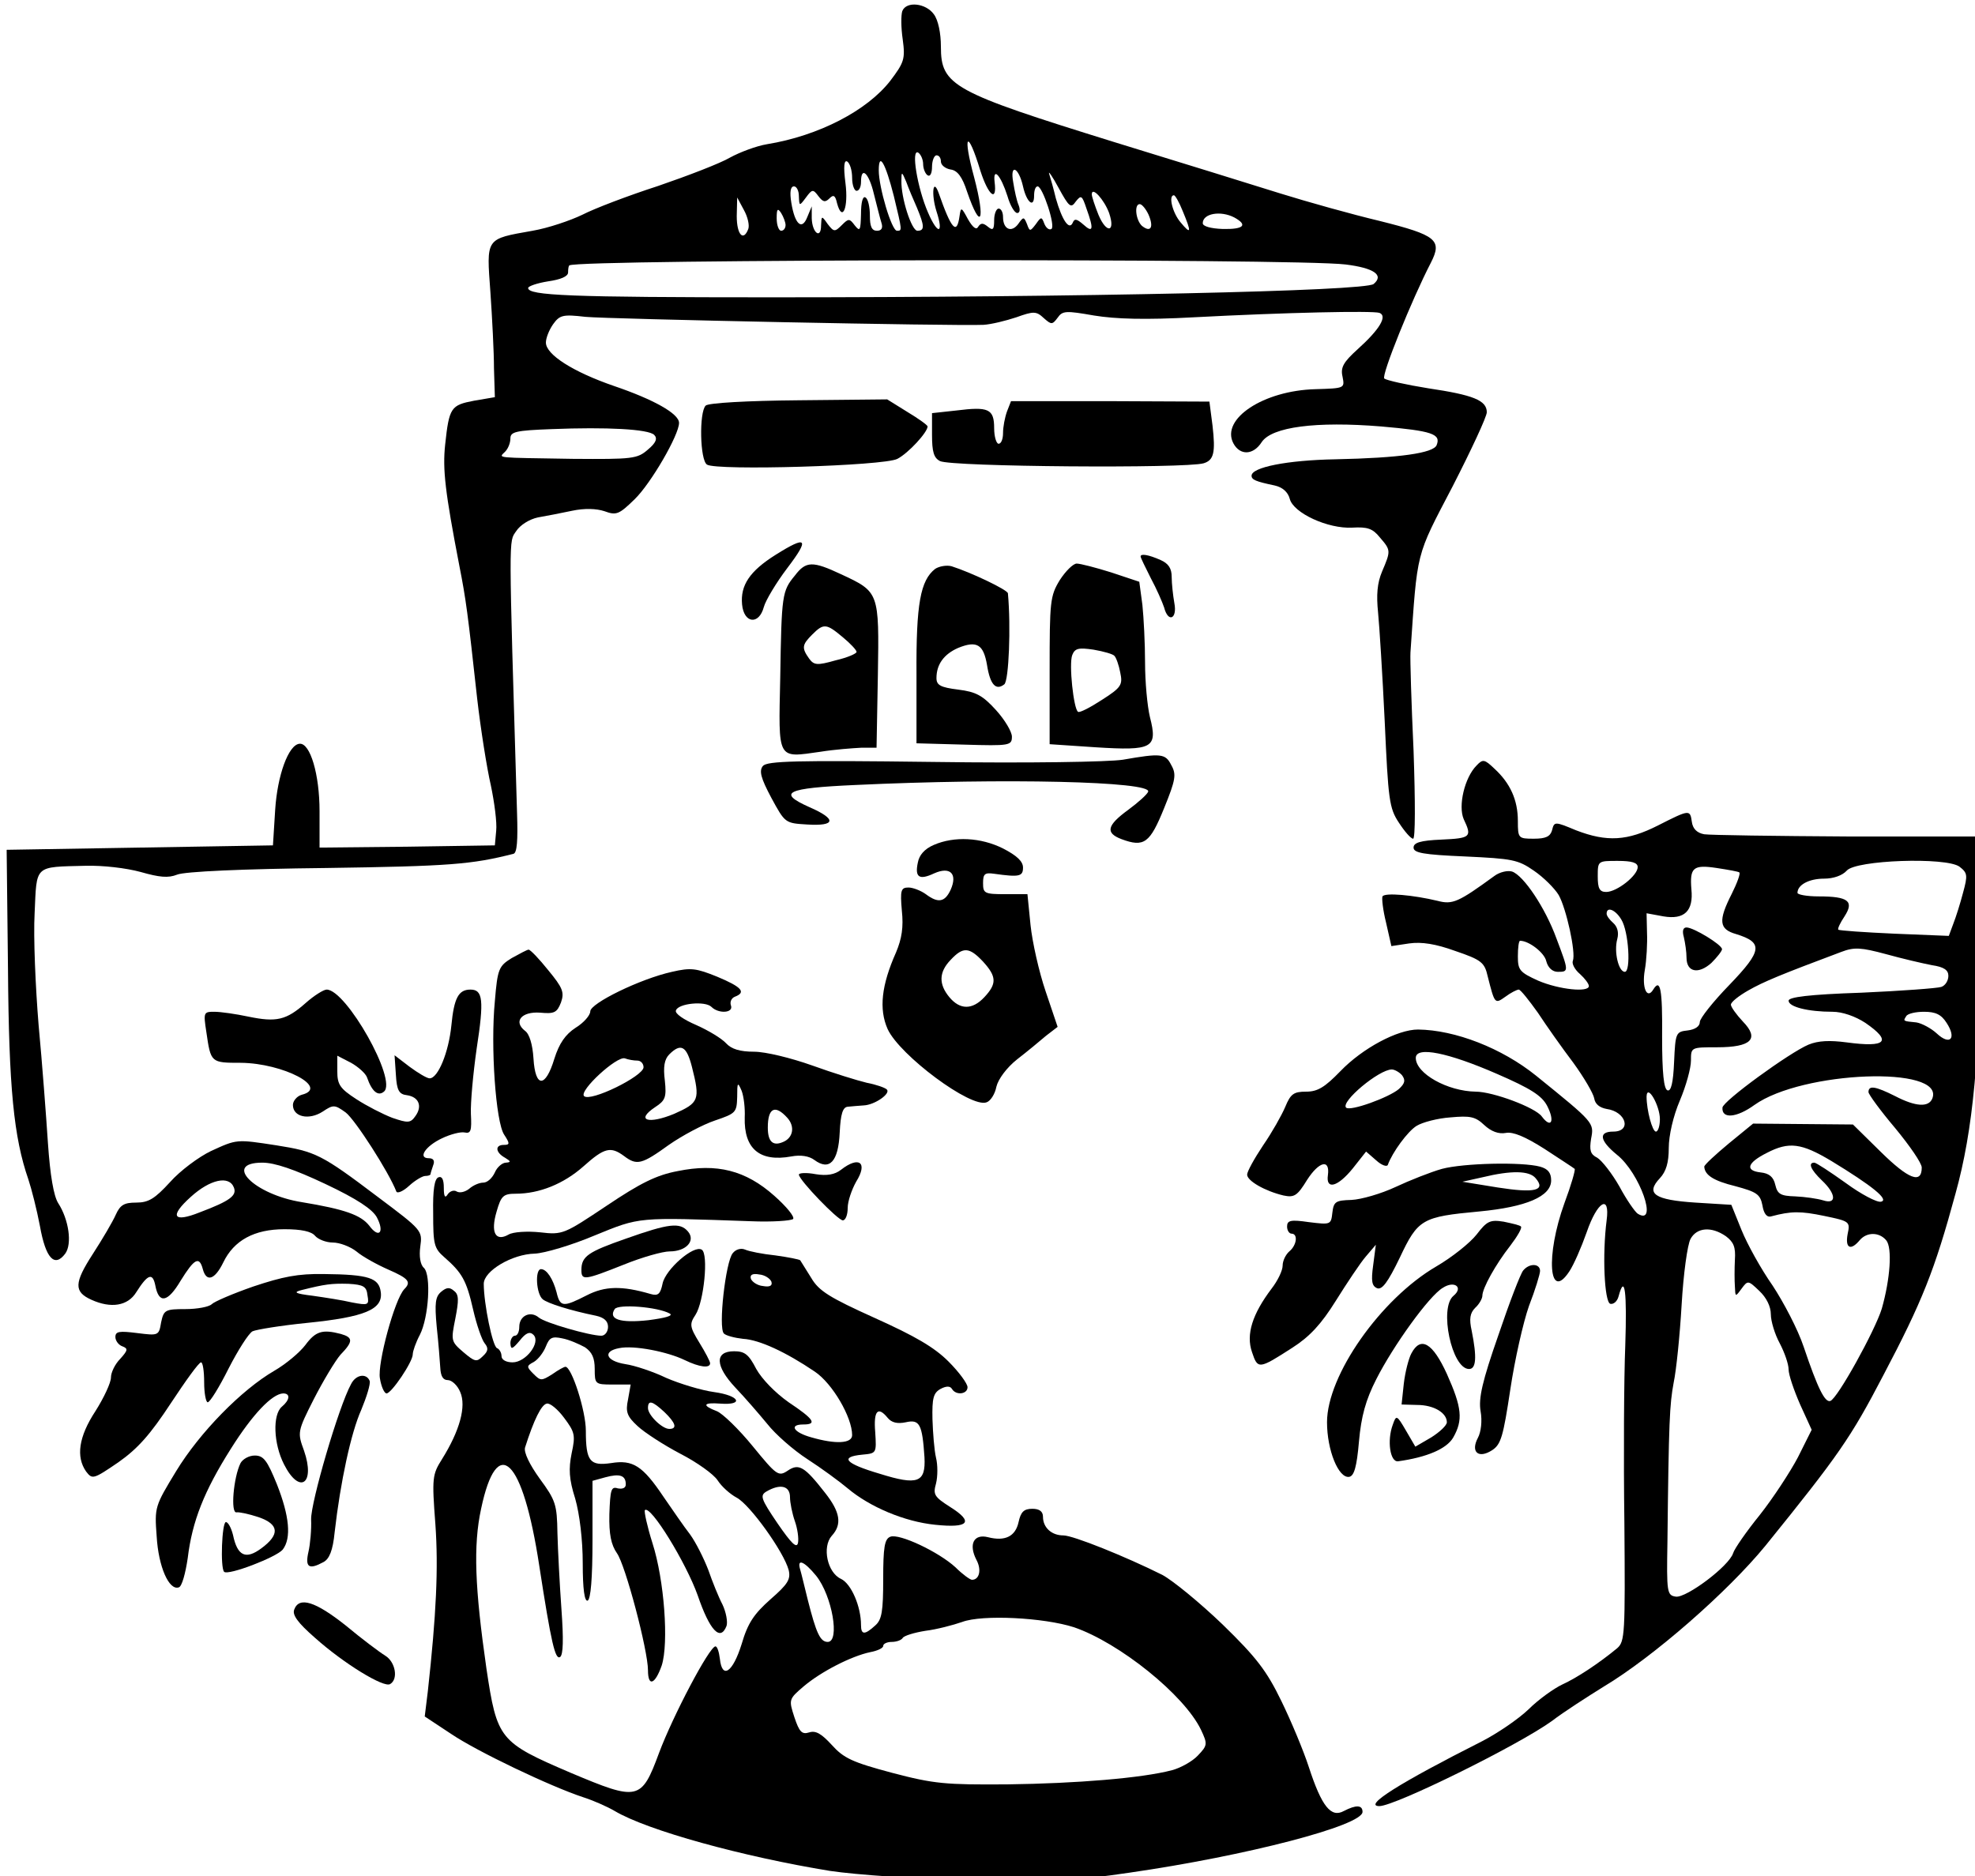
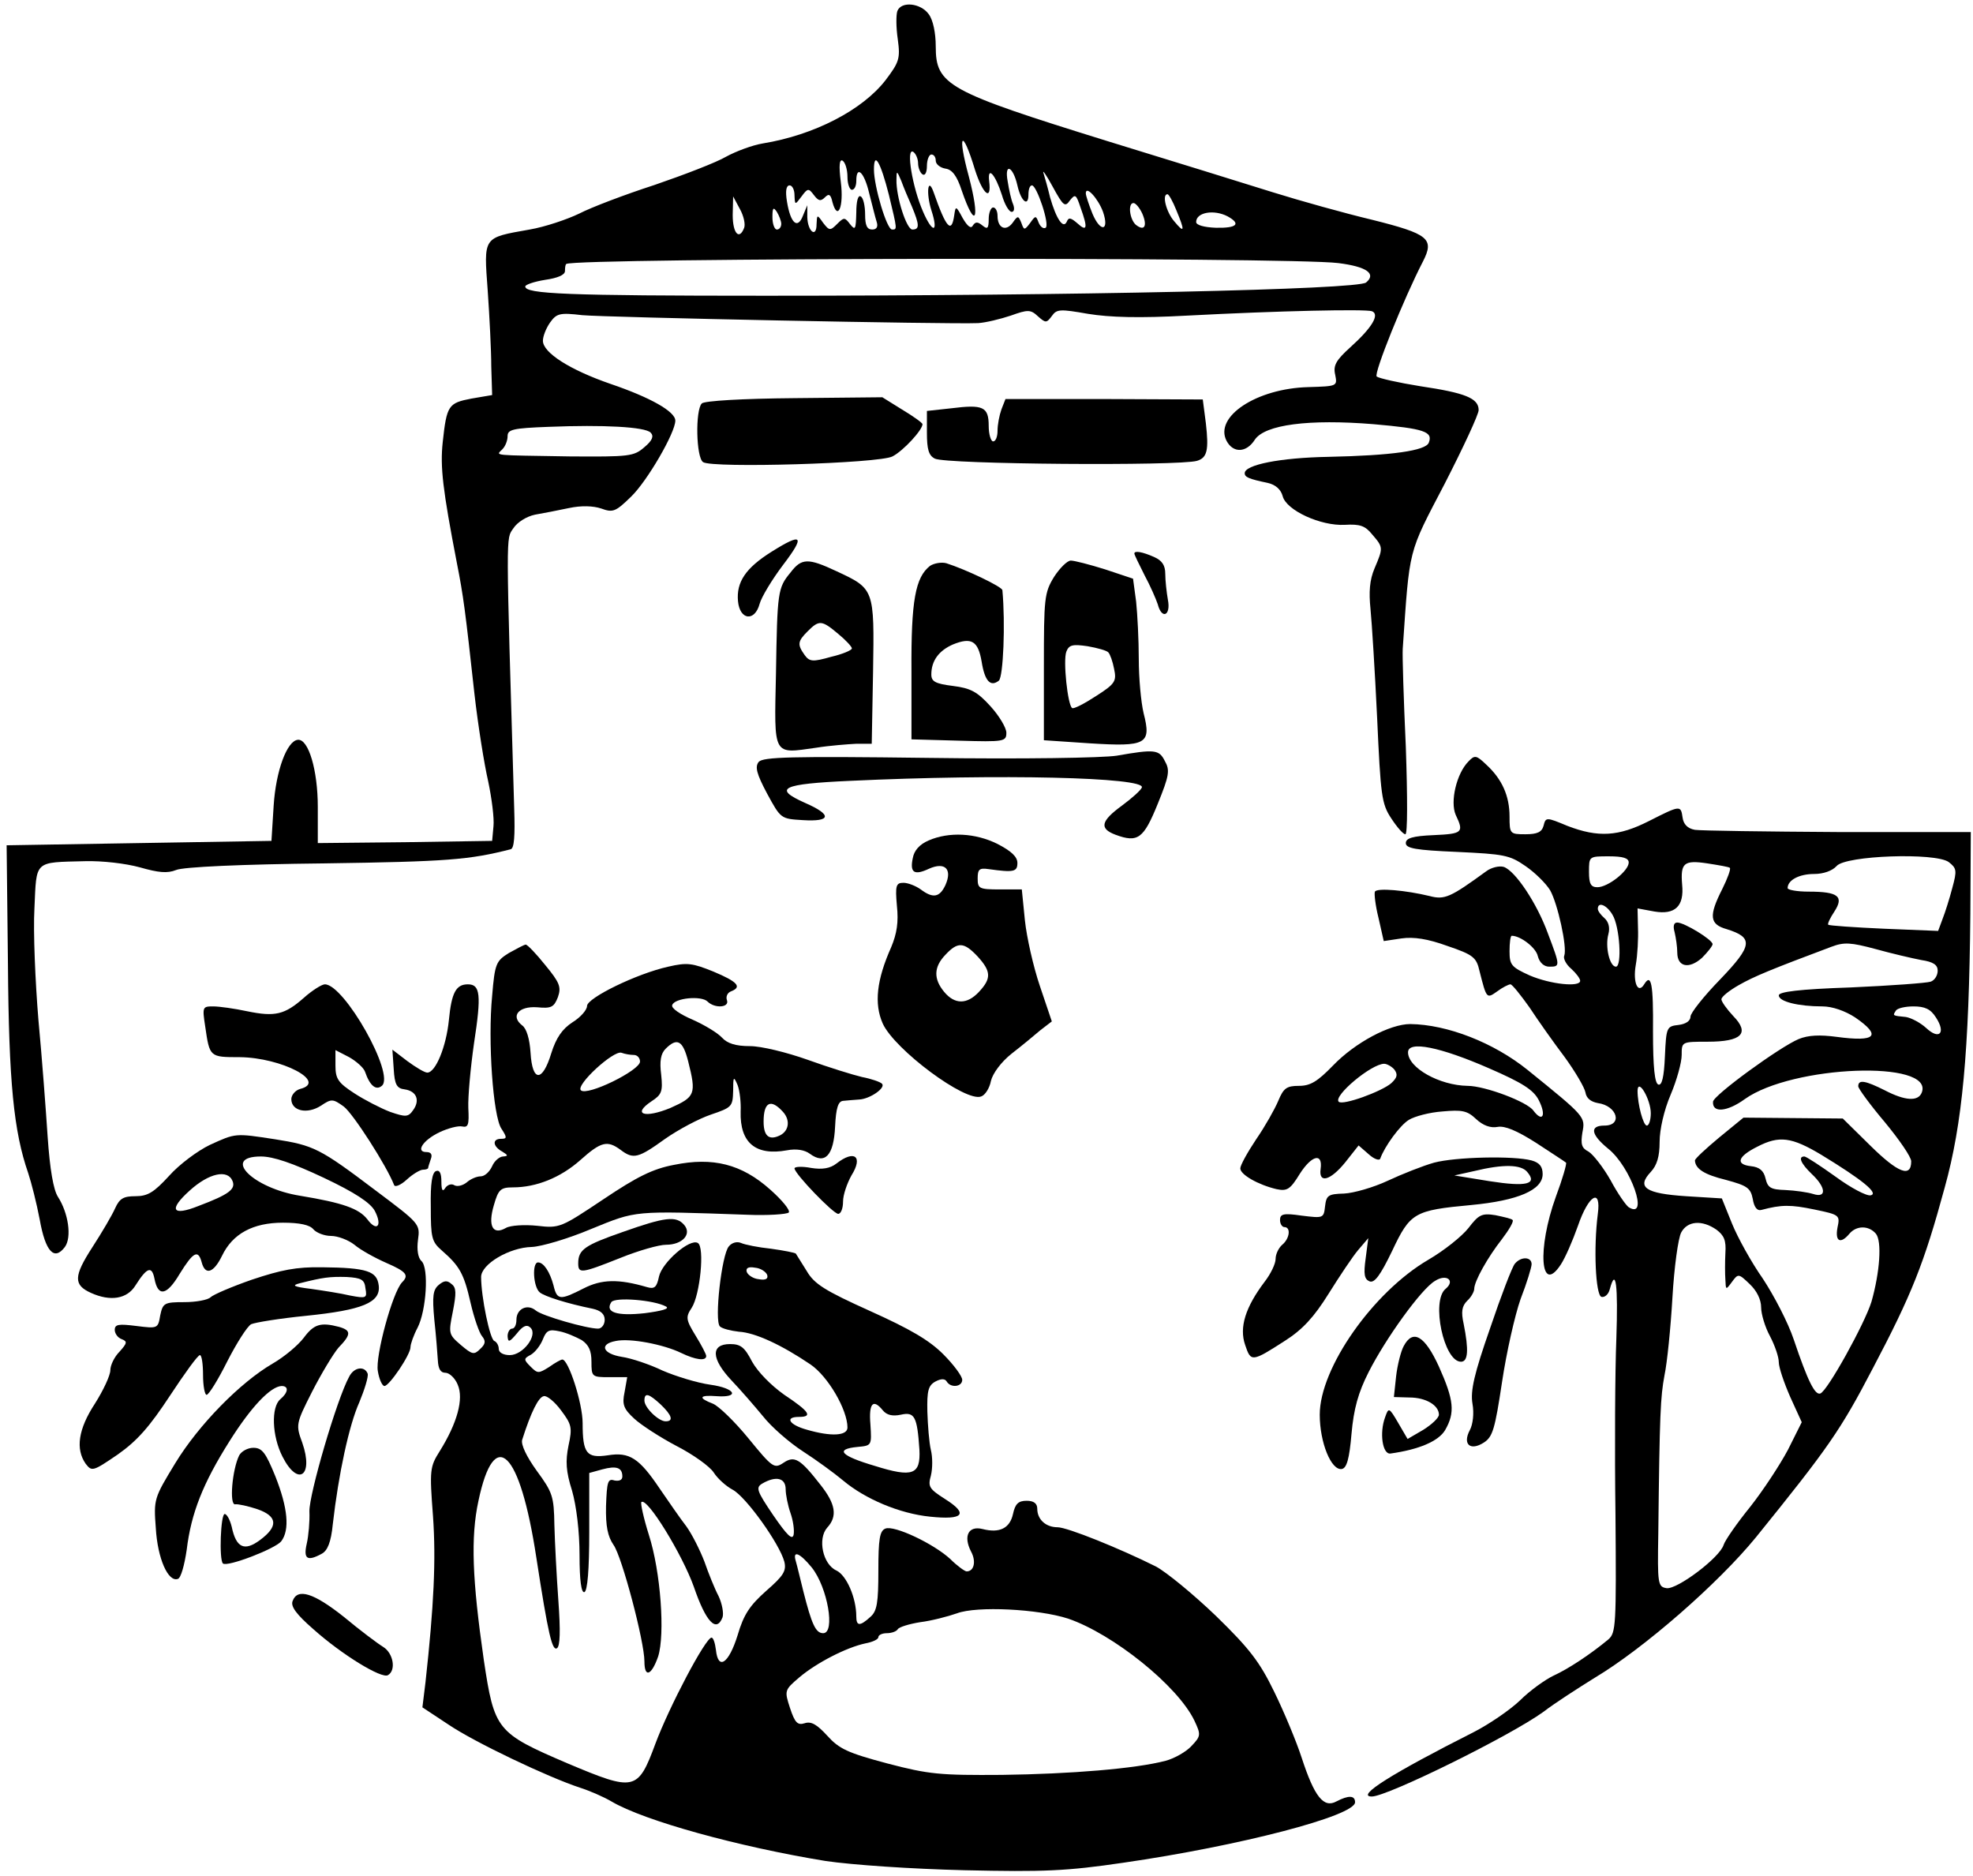
- <svg xmlns="http://www.w3.org/2000/svg" version="1.0">
+ <svg xmlns="http://www.w3.org/2000/svg" version="1.0" viewBox="0 0 447 425">
  <path d="M203.3 2.5c-.3.9-.3 3.7.1 6.4.6 4.4.3 5.2-2.8 9.3-5.2 6.7-16.1 12.4-27.8 14.3-2.4.4-6.1 1.8-8.3 3-2.2 1.3-9.5 4.1-16.2 6.4-6.8 2.2-14.4 5.1-17.1 6.5-2.7 1.3-7.7 3-11.2 3.6-10.7 1.9-10.4 1.5-9.5 13.9.4 5.8.8 13.5.8 17.1l.2 6.5-4.7.8c-5.2 1-5.6 1.5-6.5 9.9-.6 5.6 0 10.7 3.2 27.3 1.5 7.6 1.9 10.7 4 29.8.8 7 2.2 15.8 3.1 19.7.8 3.8 1.4 8.4 1.2 10.2l-.3 3.3-19.7.3-19.8.2v-8.2c0-8.3-2.1-15.4-4.5-15.2-2.5.2-5 7.1-5.5 14.9l-.5 8-30 .5-30 .5.3 26.9c.2 26.8 1.3 37.9 4.6 47.4.7 2.1 1.9 6.8 2.6 10.5 1.3 7.3 3.3 9.4 5.7 6.2 1.6-2.2.8-7.7-1.6-11.4-1-1.6-1.8-6.2-2.3-13.5-.4-6.1-1.3-18.1-2.1-26.6-.7-8.5-1.2-19.9-.9-25.2.5-11-.2-10.4 11.5-10.7 3.9-.1 9.1.5 12.4 1.4 4.2 1.2 6.2 1.4 8.2.6 1.6-.7 14.9-1.3 33.6-1.5 27.8-.4 32.8-.8 42.2-3.2.8-.2 1-3 .8-9.1-1.9-63.8-1.9-61.1-.2-63.6.9-1.4 3-2.7 4.9-3.1 1.8-.3 5.3-1 7.7-1.5 2.8-.6 5.5-.5 7.3.1 2.7 1 3.3.7 6.8-2.7 3.7-3.6 10-14.5 10-17.2 0-2.1-5.8-5.3-14.6-8.3-9.3-3.2-15.4-7.1-15.4-9.8 0-1 .7-2.8 1.6-4.1 1.5-2.1 2.2-2.3 7.3-1.7 5.3.5 83.2 2.1 89.7 1.8 1.7-.1 5-.9 7.4-1.7 3.9-1.4 4.5-1.4 6.2.2 1.7 1.5 1.9 1.5 3.1-.1 1.1-1.6 1.9-1.6 8.2-.5 4.9.8 11.6 1 22.5.4 20.9-1.1 40.2-1.5 41.8-1 1.9.7 0 3.8-4.9 8.2-3.2 2.9-3.9 4.1-3.4 6.2.5 2.6.5 2.6-6.1 2.8-11.7.3-21.4 6.7-18.5 12.2 1.5 2.8 4.5 2.7 6.4-.3 2.3-3.4 12.2-4.7 26.9-3.5 11.5 1 13.5 1.7 12.5 4.2-.7 1.8-8.3 2.9-22.8 3.2-10.9.2-18.9 1.8-18.9 3.7 0 .9.9 1.3 5.2 2.2 1.8.4 3 1.5 3.4 3 .8 3.2 8.6 6.8 14.1 6.5 3.4-.2 4.6.2 6.2 2.2 2.5 2.9 2.5 3 .5 7.7-1.1 2.6-1.3 5.3-.9 9.2.3 3 1 14.1 1.5 24.6.8 17.6 1 19.5 3.2 22.8 1.3 2 2.7 3.6 3.2 3.6s.5-8.2.1-19.8c-.5-10.8-.8-20.8-.7-22.2 1.6-23.2 1.1-21.3 9.5-37.4 4.2-8.2 7.7-15.7 7.7-16.7 0-2.7-3.1-3.9-13.2-5.4-5-.8-9.4-1.8-9.9-2.2-.7-.7 6.2-17.8 10.5-26.1 2.6-5.1 1.3-6.2-11.5-9.4-6.3-1.5-16.3-4.3-22.4-6.2-6-1.9-22.9-7.1-37.5-11.6-36.4-11.3-39-12.7-39-21.5 0-3-.6-6-1.6-7.3-1.8-2.5-6.2-3-7.1-.7zm17.6 36c1.8 5.6 3.8 7.2 3.2 2.5-.4-3.5 1.4-1.5 2.9 3.2.6 2.1 1.6 3.8 2.2 3.8.6 0 .7-.8.3-1.8-.4-.9-.9-3.2-1.2-5.1-.8-4.3 1.2-3.5 2.2.9.8 3.6 2.5 5 2.5 2.1 0-1.2.3-2.1.8-2.1 1.1 0 4.1 9 3.1 9.6-.5.3-1.2-.2-1.6-1.2-.6-1.6-.7-1.6-1.9.1-1.3 1.7-1.4 1.7-2 0-.7-1.7-.8-1.7-2 0-1.5 2-3.4 1.2-3.4-1.6 0-1-.4-1.9-1-1.9-.5 0-1 1.2-1 2.6 0 2.2-.3 2.4-1.4 1.5-1.1-.9-1.6-.9-2.2 0-.4.8-1.2.2-2.3-1.7-1.5-2.8-1.6-2.8-1.9-.7-.6 4.3-1.8 3.1-4.7-5.2-1.3-3.6-1.7.3-.5 4.1 1.7 5.2.3 5.4-1.9.3-2.4-5.5-3.9-14.5-2.2-13.5.6.4 1.1 1.6 1.1 2.6s.5 2.2 1 2.5c.6.4 1-.5 1-1.9s.5-2.6 1-2.6c.6 0 1 .6 1 1.4 0 .8 1 1.6 2.2 1.8 1.5.2 2.6 1.6 3.7 5 3.1 9 4.2 6.7 1.6-3.2-2.7-9.9-1.5-11.1 1.4-1.5zM192 40.1c0 1.6.5 2.9 1 2.9.6 0 1-.9 1-2 0-3.7 1.8-2 2.9 2.7.7 2.7 1.4 5.6 1.7 6.5.4 1.2 0 1.8-1 1.8-1.2 0-1.6-1-1.6-3.4 0-1.9-.4-3.8-1-4.1-.6-.4-1 1.1-1 3.7-.1 3.7-.2 4.1-1.4 2.6-1.2-1.6-1.4-1.6-2.9-.1-1.6 1.6-1.8 1.6-3.2-.2-1.4-2-1.4-1.9-1.5.3 0 3.2-2 1.7-2.1-1.6v-2.7l-1 2.4c-1.2 3.1-2.8 1.7-3.6-3.2-.4-2.4-.2-3.7.6-3.7.6 0 1.1 1 1.1 2.2.1 2.3.1 2.3 1.6.3 1.4-1.9 1.6-1.9 2.8-.3 1 1.3 1.5 1.5 2.5.5.9-.9 1.3-.7 1.7 1.1 1.2 4.4 2.6 1 1.9-4.5-.5-3.9-.3-5.3.4-4.9.6.4 1.1 2 1.1 3.7zm9.4 4.1c1.9 7.9 1.9 7.8.7 7.8s-4.1-9.8-4.1-13.6c0-4.3 1.5-1.7 3.4 5.8zm41 1.2c1.2-1.5 1.4-1.4 2.4 1.6 1.7 4.7 1.5 5.6-.7 3.6-1.5-1.3-2-1.4-2.4-.4-.8 1.8-2.4-.6-3.8-5.5-.5-2.1-1.2-4.6-1.5-5.5-.3-.9.7.5 2.1 3.1 2.4 4.4 2.8 4.7 3.9 3.1zm-35.8 1.4c1.7 4.1 1.8 5.2.1 5.2-1.3 0-3.7-7.4-3.6-11.3 0-2.1.1-2.1 1.1.3.5 1.4 1.6 4 2.4 5.8zm43.3 1.2c1.5 4.4-.6 4.7-2.4.4-.8-2-1.5-4.1-1.5-4.6 0-1.9 2.8 1.2 3.9 4.2zm16.6-.4c2 4.8 1.9 5.4-.5 2.5-1.8-2.1-2.8-6.1-1.5-6.1.3 0 1.2 1.6 2 3.6zm-97.9 4c-1.1 2.9-2.6 1.3-2.6-2.9l.1-4.2 1.5 2.8c.9 1.6 1.3 3.5 1 4.3zm90.2-3.2c1.2 2.8.5 4.1-1.5 2.5-1.4-1.3-1.8-4.9-.5-4.9.5 0 1.4 1.1 2 2.4zM177 50.7c0 .7-.4 1.3-1 1.3-.5 0-1-1.2-1-2.8 0-2.1.2-2.4 1-1.2.5.8 1 2.1 1 2.7zM278.1 49c3.1 1.7 2.2 2.7-2.6 2.6-2.7-.1-4.5-.6-4.5-1.3 0-2.2 4-2.9 7.1-1.3zm25.1 10.6c6.4.8 8.7 2.4 6.3 4.4-1.9 1.6-66.1 3-135.8 3-45.4 0-54.7-.4-54.7-2.1 0-.4 2-1.1 4.5-1.5 2.8-.4 4.5-1.1 4.5-2 0-.8.1-1.5.3-1.6 2-1.4 163.8-1.6 174.9-.2zM147.4 98c.8.8.4 1.8-1.4 3.3-2.4 2.1-3.4 2.2-17 2.1-17.7-.3-16.7-.1-15.2-1.6.7-.7 1.2-2 1.2-3 0-1.5 1.2-1.8 9.3-2.1 12.4-.5 21.8 0 23.1 1.3z" />
  <path d="M159 91.4c-1.5 1.5-1.3 12.3.3 13.3 2.1 1.4 39.9.3 42.9-1.3 2.5-1.3 6.8-6 6.8-7.3 0-.3-2.1-1.8-4.6-3.3l-4.5-2.8-19.9.2c-11.7.1-20.4.6-21 1.2zM226.9 92.7c-.5 1.4-.9 3.5-.9 4.9 0 1.3-.4 2.4-1 2.4-.5 0-1-1.6-1-3.5 0-4.4-1.3-4.9-8.5-4l-5.5.6V98c0 3.8.4 5.2 1.8 5.9 2.4 1.3 55.4 1.7 59.4.5 2.3-.7 2.7-2.4 2-8.5l-.7-5.4-22.3-.1h-22.4l-.9 2.3zM174.8 125c-5.9 3.7-8 6.9-7.6 11.2.4 4.3 3.8 4.7 4.9.6.4-1.5 2.8-5.5 5.3-8.8 5.1-6.7 4.4-7.4-2.6-3zM257 125.4c0 .3 1.1 2.5 2.3 4.9 1.3 2.4 2.6 5.4 3 6.6.9 3.5 3 2.6 2.3-1-.3-1.7-.6-4.4-.6-5.9 0-1.9-.7-3-2.5-3.8-2.7-1.2-4.5-1.5-4.5-.8zM179.1 129.7c-2.9 3.5-3 4.3-3.3 23-.4 18.8-.8 18.1 9.1 16.7 3.1-.5 7.2-.8 9.1-.9h3.5l.3-16.4c.3-18.7.3-18.7-8.3-22.7-6.4-3-7.9-3-10.4.3zm10.8 13.9c1.7 1.4 3.1 2.9 3.1 3.3 0 .4-2.1 1.3-4.7 1.9-4.2 1.2-4.9 1.1-6-.4-1.7-2.4-1.6-3.1.7-5.4 2.6-2.6 3.2-2.5 6.9.6zM210.7 128.2c-3.3 2.6-4.3 7.8-4.2 23.8v15.5l10.8.3c10.2.3 10.7.2 10.7-1.8 0-1.1-1.6-3.8-3.6-6-3-3.3-4.5-4.1-8.5-4.6s-4.9-1-4.9-2.6c0-3.1 1.7-5.4 4.9-6.8 4.2-1.7 5.7-.8 6.5 3.9.7 4.4 2 5.8 3.9 4.3 1-.9 1.5-12.9.8-20.5-.1-.8-8.3-4.7-12.7-6.1-1.1-.3-2.8 0-3.7.6zM238.8 130.7c-2.2 3.6-2.3 4.8-2.3 20.4v16.6l10.4.7c12.8.8 14 .2 12.2-6.8-.6-2.5-1.1-8-1.1-12.3 0-4.3-.3-10.1-.6-13l-.7-5.2-6.3-2.1c-3.5-1.1-7-2-7.8-2-.8 0-2.5 1.7-3.8 3.7zm12.3 17.1c.4.4 1 2.1 1.3 3.7.6 2.8.3 3.4-4.1 6.2-2.6 1.7-5.1 3-5.4 2.7-1-.6-2.1-10.8-1.3-12.8.6-1.5 1.4-1.7 4.8-1.2 2.3.4 4.4 1 4.7 1.4zM253 171.2c-3.2.5-21.2.8-42.7.5-31.2-.4-37.4-.2-38.4.9-.9 1.1-.5 2.7 1.9 7.2 3.1 5.7 3.1 5.7 8.1 6 6.4.4 6.7-1.2.5-3.9-7.4-3.3-5.3-4.3 10.2-5 34-1.6 66.9-.8 66.1 1.5-.2.6-2.2 2.4-4.5 4.1-4.8 3.5-5.2 5.2-1.5 6.6 5.1 1.9 6.4.9 9.6-7 2.6-6.4 2.8-7.6 1.6-9.7-1.3-2.6-2.3-2.7-10.9-1.2zM332.7 172.5c-2.7 2.7-4.2 9.1-2.9 12.1 1.9 4 1.6 4.3-5 4.6-4.8.2-6.3.7-6.3 1.8 0 1.2 2.2 1.6 11.6 2 10.6.5 11.9.7 15.5 3.2 2.2 1.5 4.7 4 5.6 5.5 1.7 3 3.9 12.9 3.2 14.8-.3.6.4 2 1.6 3 1.1 1 2 2.2 2 2.7 0 1.5-6.7.8-11.4-1.2-4.2-1.9-4.6-2.4-4.6-5.5 0-1.9.2-3.5.5-3.5 2 0 5.5 2.7 5.9 4.6.4 1.5 1.4 2.4 2.6 2.4 2.5 0 2.5-.1-.3-7.5-2.5-6.9-7.4-14.2-10-15.1-1-.3-2.8.1-4 1-8.1 5.9-9.4 6.5-12.8 5.6-5.4-1.3-11.9-1.9-12.4-1-.2.4.1 3.1.8 5.9l1.2 5.3 4-.6c2.8-.4 6 .1 10.4 1.7 5.9 2 6.6 2.6 7.3 5.7 1.6 6.3 1.6 6.3 4 4.6 1.2-.9 2.6-1.6 3-1.6.4 0 2.3 2.4 4.3 5.2 1.9 2.9 5.5 8 8 11.3 2.4 3.3 4.5 6.9 4.7 8 .2 1.3 1.2 2.1 2.8 2.4 4.4.6 5.7 5.1 1.5 5.1-3.4 0-3.1 2 .8 5.2 5.2 4.1 9.4 16.2 4.7 13.3-.6-.4-2.5-3.1-4.1-6.1-1.7-3-4-5.9-5-6.5-1.6-.8-1.8-1.7-1.4-4.3.7-3.6.7-3.6-12.4-14.2-7.7-6.2-18.2-10.3-26.6-10.4-4.6 0-12.5 4.2-17.5 9.4-3.5 3.6-5.1 4.6-7.7 4.6-2.8 0-3.5.5-4.7 3.4-.8 1.9-3 5.8-5 8.7-2 3-3.6 5.9-3.6 6.6 0 1.4 4 3.7 8.2 4.7 2.4.5 3.1.1 5.3-3.5 2.7-4.2 5.2-4.8 4.7-1.1-.5 3.4 2.2 2.7 5.6-1.5l3-3.8 2.3 2c1.2 1.1 2.4 1.5 2.6 1 1-2.8 4.5-7.6 6.5-8.8 1.3-.8 4.7-1.7 7.6-1.9 4.4-.4 5.6-.2 7.6 1.7 1.6 1.5 3.3 2.1 4.9 1.8 1.6-.3 4.3.8 8.7 3.6 3.5 2.3 6.6 4.3 6.8 4.5.2.2-.8 3.7-2.3 7.7-4.3 11.9-3.5 22.4 1.1 15.4 1-1.5 2.7-5.4 3.9-8.8 2.4-7 5.3-8.7 4.5-2.7-1 7.8-.5 18.3.8 18.8.7.2 1.6-.5 1.9-1.7 1.4-5.2 1.9-1 1.5 11.1-.3 7.3-.4 25.3-.2 40 .2 25 .1 26.7-1.6 28.2-4.1 3.4-9.1 6.7-12.4 8.2-1.9.9-5.4 3.4-7.6 5.6-2.3 2.2-7 5.4-10.5 7.2-18.4 9.3-26.9 14.6-23.1 14.6 3.5 0 31.3-13.7 38.9-19.2 2.6-2 7.9-5.4 11.6-7.7 11.2-6.7 28-21.4 36.5-31.8 16.5-20.4 19.2-24.3 26.5-38.3 8.8-16.7 11.6-23.7 16.3-41 4-14.4 5.5-30.8 5.8-62l.1-18.5h-30c-16.5-.1-31.1-.3-32.5-.5-1.7-.3-2.6-1.3-2.8-2.8-.4-2.8-.5-2.8-7.6.8-6.9 3.5-11.5 3.8-18.5 1.1-4.8-2-4.9-2-5.4 0-.4 1.4-1.4 1.9-4.1 1.9-3.5 0-3.6-.1-3.6-4 0-4.7-1.7-8.5-5.3-11.8-2.2-2.1-2.6-2.2-4-.7zm36.3 22.9c0 1.9-4.7 5.6-7.1 5.6-1.5 0-1.9-.8-1.9-3.5 0-3.5 0-3.5 4.5-3.5 3.2 0 4.5.4 4.5 1.4zm72.5-.1c1.8 1.4 1.9 1.9.8 5.9-.6 2.3-1.6 5.5-2.2 7l-1 2.7-12.3-.5c-6.7-.3-12.4-.7-12.6-.9-.2-.2.4-1.5 1.4-3 2.2-3.4.9-4.5-5.8-4.5-2.7 0-4.8-.4-4.8-.8 0-1.8 2.6-3.2 6-3.2 2.1 0 4.1-.7 5.1-1.8 2-2.4 22.4-3.1 25.4-.9zm-49.6 1.3c.3.2-.5 2.4-1.7 4.8-3.1 6.1-2.9 8 1 9.1 6.1 1.9 5.9 3.7-1.5 11.4-3.7 3.8-6.7 7.6-6.7 8.4 0 1-1.1 1.7-2.7 1.9-2.7.3-2.8.5-3.1 7.1-.2 4.8-.7 6.7-1.5 6.4-.8-.3-1.2-3.8-1.2-12 .1-10.9-.4-13.3-2-10.7-1.4 2.3-2.6-.4-1.9-4.4.4-2.2.6-6.1.5-8.4l-.1-4.4 3.8.7c4.7.8 6.8-1.2 6.3-6.1-.4-4.9.4-5.6 5.7-4.8 2.6.4 4.9.8 5.1 1zm-26.6 10.6c1.7 2.7 2.2 11.8.8 11.8-1.4 0-2.5-4.5-1.7-7.4.4-1.5 0-2.8-.9-3.6-.8-.7-1.5-1.6-1.5-2.1 0-1.7 2-.9 3.3 1.3zm70 10.3c2.7.4 3.7 1.1 3.7 2.4 0 1.1-.7 2.2-1.6 2.5-.9.3-9 .9-18 1.3-11.9.4-16.4 1-16.4 1.8 0 1.4 4.4 2.5 9.9 2.5 2.2 0 5.1 1 7.4 2.5 6.1 4.2 4.7 5.6-4.2 4.4-3.8-.5-6.4-.4-8.6.5-4.3 1.8-19.4 12.8-19.4 14.2-.2 2.6 3.2 2.3 7.2-.6 10.8-7.7 42.9-8.9 40.1-1.5-.8 2.1-3.8 1.9-8.4-.5-4.4-2.2-6-2.5-6-.9 0 .5 2.7 4.2 6 8.1 3.3 4 6 7.9 6 8.9 0 3.8-3 2.6-9.2-3.5l-6.3-6.2-11.3-.1-11.2-.1-5.5 4.5c-3 2.5-5.5 4.8-5.5 5.2.1 1.9 2.1 3.2 7 4.4 4.8 1.3 5.6 1.8 6.1 4.3.3 1.9 1 2.8 2 2.5 4.5-1.2 6.6-1.2 11.9-.1 5.8 1.2 5.9 1.3 5.3 4.1-.6 3.2.7 3.8 2.7 1.4 1.6-1.9 4.4-1.9 6 0 1.4 1.7.9 8.7-1 15.4-1.5 4.9-10 20.3-11.6 20.8-1.2.4-2.8-2.7-6-12.2-1.3-3.9-4.5-10-7-13.8-2.6-3.7-5.7-9.3-7-12.5l-2.3-5.7-8.1-.5c-9.2-.6-11.3-2-8-5.5 1.4-1.5 2-3.5 2-6.8 0-2.8 1-7.2 2.5-10.7 1.4-3.3 2.5-7.3 2.5-9 0-3 0-3 5.9-3 7.7 0 9.6-1.9 5.8-5.8-1.5-1.6-2.7-3.3-2.7-3.8 0-.6 1.8-2 3.9-3.2 3.5-2 7.4-3.6 21-8.7 2.9-1.1 4.4-1 10 .5 3.6 1 8.3 2.1 10.4 2.5zm3.3 13c2.3 3.5.8 5.2-2.2 2.4-1.3-1.2-3.4-2.3-4.6-2.5-3.1-.3-3-.3-2.3-1.4.3-.6 2.2-1 4-1 2.6 0 3.9.6 5.1 2.5zM337.3 242c7.6 3.3 10.1 4.9 11.3 7.2 1.8 3.5.9 5.2-1.2 2.4-1.4-2-11-5.6-14.9-5.6-6.4-.1-13.5-4.1-13.5-7.6 0-2.7 7.3-1.2 18.3 3.6zm-21.4.3c.8 1.1.7 1.8-.7 3.1-2.2 1.9-11 5.1-11.9 4.2-1.3-1.3 7.4-8.6 10.3-8.6.6 0 1.7.6 2.3 1.3zm58.1 9.9c0 1.5-.4 2.8-.9 2.8-.8 0-2.1-4.8-2.1-7.9.1-3 3 2 3 5.1zm38.6 9.4c9.2 5.6 13.2 8.8 11.2 9.2-.9.2-4.5-1.7-7.9-4.2-3.5-2.5-6.7-4.6-7.1-4.6-1.5 0-.8 1.6 1.7 4 3.2 3 3.4 5.5.3 4.5-1.3-.4-4.1-.8-6.3-.9-3.3-.1-4-.5-4.5-2.6-.4-1.8-1.4-2.6-3.3-2.8-3.6-.4-3-2.2 1.4-4.4 5-2.6 7.8-2.2 14.5 1.8zm-23.7 17c1.7 1.3 2.2 2.4 2 5.3-.1 2-.1 4.7 0 6 .1 2.4.1 2.4 1.5.5s1.5-1.9 4 .5c1.6 1.5 2.6 3.5 2.6 5.3 0 1.5.9 4.5 2 6.5 1.1 2.1 2 4.7 2 5.9 0 1.2 1.2 4.7 2.6 7.9l2.6 5.7-3.1 6.2c-1.8 3.4-5.6 9.2-8.6 13-3 3.7-5.7 7.6-6 8.6-.9 2.9-10.5 10.1-12.9 9.8-2-.3-2.1-.9-1.9-12.3.3-27.5.5-31 1.4-35.9.6-2.8 1.4-10.7 1.8-17.6.4-6.9 1.3-13.5 2-14.8 1.4-2.6 4.7-2.9 8-.6z" />
  <path d="M379.4 211.2c.3 1.3.6 3.3.6 4.6 0 3.3 2.7 3.8 5.6 1.2 1.3-1.3 2.4-2.7 2.4-3.1 0-1-6.4-4.9-8-4.9-.8 0-1 .8-.6 2.2zM210.4 190.4c-2.1.9-3.3 2.3-3.6 4-.7 3.3.3 4 3.7 2.4 3.6-1.6 5.3.1 3.7 3.7-1.3 2.8-2.8 3.1-5.6 1-1.1-.8-2.9-1.5-3.9-1.5-1.7 0-1.9.6-1.5 5.2.4 3.7 0 6.3-1.3 9.4-3.3 7.4-3.9 12.8-1.9 17.3 2.7 5.9 18.8 17.9 22.3 16.5.9-.3 1.9-1.9 2.2-3.5.4-1.7 2.3-4.3 4.7-6.2 2.2-1.7 5.1-4.1 6.5-5.3l2.6-2-2.7-8c-1.5-4.4-3-11.1-3.4-14.9l-.7-7h-5c-4.7 0-5-.2-5-2.5 0-2.1.4-2.4 2.5-2.1 5.7.8 6.5.6 6.5-1.4 0-1.4-1.4-2.7-4.5-4.3-5-2.5-11-2.8-15.6-.8zm11.1 26.3c3.1 3.4 3.1 5 .3 8-2.7 2.9-5.5 2.9-7.9 0-2.4-2.9-2.4-5.6.3-8.4 2.8-3 4.2-2.9 7.3.4zM115.3 215.9c-2.9 1.8-3.2 2.4-3.8 9.7-1 10.2.2 27.3 2.1 30.1 1.3 2 1.3 2.3-.1 2.3-2 0-1.9 1.7.3 2.9 1.3.8 1.4 1 .2 1.1-.8 0-2 1-2.5 2.2-.6 1.3-1.7 2.3-2.6 2.3-.9 0-2.3.6-3.2 1.4-.9.7-2.1 1-2.8.6-.6-.4-1.5-.1-2 .6-.6 1-.9.6-.9-1.4 0-1.9-.4-2.7-1.2-2.4-.9.3-1.3 2.8-1.2 8.1 0 7 .2 7.9 2.5 9.9 4 3.5 5 5.2 6.5 11.8.8 3.5 2 6.9 2.6 7.6.9 1.1.8 1.8-.4 2.9-1.4 1.4-1.8 1.3-4.4-.9-2.8-2.4-2.8-2.6-1.8-7.6.8-4.1.8-5.4-.3-6.2-1-.9-1.7-.8-2.9.2-1.3 1.1-1.5 2.5-1 7.9.4 3.6.7 7.7.8 9.2.1 1.9.6 2.8 1.7 2.8.9 0 2.2 1.2 2.8 2.7 1.4 3.2-.1 8.7-4.1 15.1-2.2 3.5-2.3 4.2-1.5 14.7.7 9.9.2 20.3-1.7 37.6l-.7 5.7 5.9 3.9c5.9 4 22.5 11.9 29.8 14.3 2.2.7 5.4 2.1 7.1 3.1 7.4 4.4 28.9 10.3 48.5 13.5 6.1.9 19.3 1.8 31.5 2.1 18 .4 23.1.2 36-1.7 26.3-3.8 52.5-10.6 52.5-13.7 0-1.6-1.5-1.6-4.2-.2-2.9 1.6-5-1-7.9-9.9-1.2-3.7-4-10.4-6.2-14.9-3.3-6.8-5.6-9.8-13.2-17.2-5.1-4.9-11.2-9.9-13.6-11.2-8.2-4.1-20.1-8.9-22.3-8.9-2.7 0-4.6-1.8-4.6-4.2 0-1.2-.8-1.8-2.4-1.8-1.9 0-2.6.7-3.1 3-.7 3.2-3 4.4-6.9 3.4-3.2-.8-4.4 1.6-2.6 5.1 1.2 2.2.7 4.5-1 4.5-.4 0-2.1-1.2-3.7-2.8-3.8-3.5-12.7-7.7-14.7-6.9-1.3.5-1.6 2.4-1.6 9.5 0 7.3-.3 9.2-1.8 10.5-2.4 2.2-3.2 2.1-3.2-.1 0-4.2-2.2-9.3-4.5-10.4-3.1-1.4-4.3-7.2-2.1-9.7 2.4-2.6 1.9-5.4-1.5-9.7-4.6-5.9-5.9-6.7-8.4-5-2.1 1.4-2.5 1.1-7.9-5.5-3.1-3.8-6.8-7.4-8.1-7.9-3.4-1.3-3.1-2 .8-1.7 5.4.4 4.4-1.8-1.4-2.6-2.9-.4-7.8-1.9-10.8-3.2-2.9-1.4-7.1-2.8-9.2-3.1-4.4-.7-5.2-2.9-1.4-3.6 3.3-.7 10.9.8 14.8 2.7 3.3 1.6 5.7 1.9 5.7.7 0-.4-1.1-2.5-2.4-4.6-2.2-3.6-2.3-4.2-.9-6.3 1.9-2.9 3-13.8 1.4-14.7-1.8-1.1-8.1 4.4-8.8 7.6-.5 2.4-1 2.9-2.7 2.4-6.5-1.9-10.3-1.8-14.4.3-5.3 2.7-6 2.7-6.8-.7-.8-3-2.2-5.2-3.5-5.2-1.4 0-1.1 5.6.4 6.8 1.1.9 6.1 2.5 12 3.7 1.8.4 2.7 1.2 2.7 2.5 0 1.1-.7 2-1.5 2-2.6 0-12.7-2.9-14.1-4.1-1.9-1.6-4.4-.4-4.4 2.1 0 1.1-.4 2-1 2-.5 0-1 .8-1 1.7.1 1.5.4 1.4 2.1-.6 1.4-1.8 2.3-2.1 3.1-1.3 1.7 1.7-1.7 6.2-4.7 6.2-1.5 0-2.5-.6-2.5-1.4 0-.8-.5-1.6-1-1.8-1-.3-3-10-3-14.5 0-2.9 6.4-6.7 11.5-6.8 2.2-.1 8.3-1.9 13.5-4.1 10.3-4.2 9.4-4.1 35.2-3.2 4.7.2 9-.1 9.5-.5.4-.5-1.5-2.8-4.2-5.2-6.5-5.8-13-7.4-21.8-5.6-4.8.9-8.4 2.7-16 7.8-9.6 6.4-9.9 6.6-15 6-2.9-.3-6.1-.1-7.1.5-3 1.7-4.1-.5-2.7-5.2 1-3.5 1.5-4 4.3-4 5.3 0 10.8-2.2 15.3-6.2 4.7-4.2 6.1-4.5 9.1-2.3 2.9 2.2 4 1.9 10.1-2.5 3-2.1 7.7-4.6 10.4-5.5 4.7-1.6 4.9-1.8 5-5.3 0-3.3.1-3.5 1-1.4.5 1.3.8 4 .7 6-.2 7.1 3.4 10.1 10.5 8.8 2.1-.4 4-.1 5.2.8 3.4 2.5 5.4.4 5.7-6.2.2-4.2.7-5.7 1.8-5.8.8-.1 2.4-.2 3.6-.3 2.5-.1 6.2-2.7 5.2-3.6-.4-.4-2.4-1.1-4.5-1.5-2.1-.5-7.6-2.2-12.3-3.9-4.8-1.7-10.5-3.1-13.1-3.1-3.2 0-5.1-.6-6.3-1.9-1-1.1-4-2.9-6.7-4.1-2.8-1.2-4.9-2.6-4.6-3.3.5-1.6 6.6-2.2 8-.8 1.6 1.6 5 1.4 4.4-.3-.3-.8.1-1.7.9-2 2.6-1 1.5-2.2-4-4.5-4.7-1.9-5.9-2.1-10.2-1.1-7.2 1.6-18.4 7.1-18.4 8.9 0 .9-1.5 2.6-3.3 3.7-2.3 1.5-3.7 3.5-4.8 7-2 6.6-4.3 6.6-4.7-.1-.2-3.1-.9-5.5-1.9-6.2-2.7-2.1-.8-4.4 3.4-4.1 3.2.3 3.8 0 4.7-2.3.8-2.3.4-3.3-2.9-7.3-2-2.5-4-4.6-4.4-4.6-.3 0-2 .9-3.8 1.9zm40.6 24.5c1.9 7.5 1.6 8.1-4 10.6-5.8 2.4-8.8 1.5-4.3-1.5 2.3-1.5 2.6-2.2 2.2-6-.4-3.1-.1-4.8 1-5.9 2.6-2.6 3.9-1.9 5.1 2.8zm-12.3-1.4c.8 0 1.4.7 1.4 1.5 0 2-12 7.9-13.4 6.5-1.2-1.2 7.4-9.1 9.2-8.5.8.3 2 .5 2.8.5zm33.8 12.9c1.8 2 1.3 4.6-1.1 5.5-2.2.9-3.3-.2-3.3-3.3 0-4.4 1.6-5.3 4.4-2.2zM150.9 296c.9.5-1 1-4.8 1.5-6.4.7-9.1-.2-7.6-2.5.8-1.2 9.7-.5 12.4 1zm-19.1 7.6c1.6 1.1 2.2 2.4 2.2 4.9 0 3.4.1 3.5 4 3.5h4.1l-.6 3.4c-.6 2.8-.2 3.8 2.2 6 1.5 1.4 5.8 4.2 9.6 6.2 3.7 1.9 7.5 4.6 8.4 6 .9 1.4 2.8 3.1 4.3 3.9 3 1.6 10.6 12.2 11.7 16.3.5 2.1-.2 3.2-4.1 6.6-3.7 3.3-5.1 5.3-6.5 10.1-2 6.4-4.4 8-4.9 3.3-.2-1.6-.6-2.8-1-2.8-1.4.1-9.6 15.7-12.7 24-4 10.8-4.7 10.9-19.9 4.5-16.1-6.9-16.6-7.5-19-23.5-2.6-18.1-3-27.7-1.2-36 3.6-17.1 9.4-11.5 13.1 12.8 2.7 17.5 3.6 21.3 4.7 20.6.7-.5.8-3.9.3-10.8-.4-5.6-.8-13.3-.9-17.1-.1-6.5-.4-7.4-4-12.3-2.3-3.2-3.6-5.9-3.3-7 2-6.3 3.7-9.7 4.9-9.9.7-.2 2.5 1.3 3.9 3.2 2.4 3.2 2.6 3.9 1.7 8-.7 3.5-.6 5.8.8 10.2 1 3.5 1.7 9.3 1.7 14.6 0 5.8.4 8.6 1.1 8.4.7-.3 1.1-5 1.1-13.7v-13.3l2.9-.8c3.3-.9 4.6-.4 4.6 1.6 0 .8-.7 1.1-1.8.9-1.5-.5-1.7.3-1.9 5.8-.1 4.6.4 6.9 1.7 8.8 1.9 2.6 7 21.9 7 26.4 0 3.8 1.6 3.2 3.1-1.1 1.6-5 .6-19.2-2.1-27.6-1.2-3.8-1.9-7.1-1.7-7.4 1.3-1.2 9.3 11.9 11.9 19.2 2.7 7.9 5.1 10.5 6.5 6.9.3-.9-.1-3.1-.9-4.8-.9-1.7-2.3-5.2-3.2-7.8-1-2.6-2.8-6.2-4.1-8-1.4-1.8-4-5.6-6-8.5-4.7-7-6.9-8.4-11.8-7.6-4.8.7-5.7-.4-5.7-7.3 0-4.5-3.2-14.4-4.6-14.4-.3 0-1.6.7-3 1.7-2.4 1.5-2.6 1.5-4.2-.1s-1.6-1.8.1-2.7c1-.6 2.2-2.2 2.7-3.5.8-2 1.4-2.3 3.7-1.8 1.6.3 3.8 1.3 5.1 2zm17.9 14.6c2.5 2.4 3 3.8 1.1 3.8-1.6 0-4.8-3.1-4.8-4.7 0-1.9 1-1.6 3.7.9zm28.3 19.2c0 1.2.5 3.7 1.1 5.4.6 1.7.9 3.9.7 4.9-.3 1.3-1.5.1-4.6-4.4-3.8-5.6-4-6.3-2.5-7.2 3.1-1.8 5.3-1.3 5.3 1.3zm5.9 17.7c3.6 4.5 5.4 14.9 2.6 14.9-1.7 0-2.6-2-4.5-9.5-.7-2.8-1.4-5.8-1.7-6.8-.8-2.6.9-1.9 3.6 1.4zm58.1 11.6c10.2 3.5 24.8 15.2 28.6 23.1 1.5 3.2 1.5 3.5-.7 5.8-1.2 1.3-3.9 2.8-5.8 3.3-6.8 1.8-21.6 3-37.1 3.2-14 .1-16.5-.1-26-2.6-9-2.4-10.9-3.3-13.6-6.3-2.3-2.5-3.6-3.3-5.1-2.8-1.6.5-2.2-.1-3.3-3.4-1.3-4-1.3-4.1 2.1-7 3.9-3.3 10.7-6.8 15-7.7 1.6-.3 2.9-.9 2.9-1.4 0-.5.9-.9 1.9-.9 1.1 0 2.2-.4 2.5-.9.3-.5 2.6-1.2 5.1-1.6 2.5-.3 6.3-1.3 8.3-2 4.5-1.7 18.4-1 25.2 1.2z" />
  <path d="M68.9 226c-4.4 3.9-6.6 4.4-12.9 3.1-2.8-.6-6.3-1.1-7.7-1.1-2.4 0-2.5.1-1.8 4.6 1 6.9 1 6.9 7.8 6.9 9.5.1 20 5.6 13.7 7.2-1.1.3-2 1.4-2 2.3 0 2.7 3.6 3.5 6.7 1.5 2.4-1.6 2.7-1.6 5.2.2 2.1 1.6 9.7 13.4 11.4 17.8.2.5 1.5 0 2.9-1.3 1.3-1.2 3-2.2 3.6-2.2.7 0 1.2-.2 1.2-.4s.3-1.1.6-2c.4-1 .1-1.6-1-1.6-2.5 0-.8-2.7 3-4.5 1.9-.9 4.2-1.5 5.1-1.3 1.4.3 1.6-.4 1.4-4.2-.1-2.5.5-9.1 1.3-14.7 1.7-11 1.4-13.3-1.4-13.3-2.7 0-3.7 1.9-4.3 8.1-.6 6-3 11.9-4.9 11.9-.6 0-2.6-1.2-4.5-2.6l-3.4-2.6.3 4.4c.2 3.5.7 4.4 2.5 4.6 2.7.4 3.5 2.5 1.9 4.7-1.1 1.6-1.7 1.6-5.2.4-2.1-.8-5.8-2.7-8.1-4.2-3.7-2.4-4.3-3.3-4.3-6.3v-3.5l3.1 1.6c1.6.9 3.3 2.4 3.6 3.3 1.1 3.2 2.5 4.3 3.8 3.2 3.1-2.5-8.5-23-12.9-23-.7 0-2.9 1.4-4.7 3zM47.5 259.4c-2.7 1.3-6.9 4.4-9.2 7-3.4 3.7-4.8 4.6-7.6 4.6-2.7 0-3.6.5-4.6 2.7-.7 1.6-3 5.5-5.2 8.9-4.2 6.5-4.3 8.5-.3 10.3 4.4 2 8.2 1.4 10.1-1.7 2.6-4.1 3.7-4.5 4.3-1.5.8 4.2 2.8 3.8 5.7-1.1 3.1-5 4.2-5.6 5-2.6.8 3 2.7 2.4 4.6-1.5 2.4-5 7-7.5 13.8-7.5 3.8 0 6.1.5 6.9 1.5.7.8 2.5 1.5 4 1.5s3.9.9 5.3 2c1.4 1.2 4.7 3 7.2 4.1 4.6 2 5.2 2.8 3.6 4.4-2.2 2.3-6.1 16.8-5.5 20.1.3 1.9 1 3.4 1.5 3.4 1.1 0 5.9-7.1 5.9-8.8 0-.7.7-2.7 1.6-4.4 2-3.9 2.6-13.5.9-15.1-.8-.7-1.1-2.6-.8-4.8.5-3.6.4-3.7-9.6-11.2-12.7-9.6-14-10.2-22.8-11.6-9.1-1.4-8.9-1.4-14.8 1.3zm25.8 7.4c7.2 3.4 10.6 5.7 11.6 7.5 1.8 3.4.5 4.9-1.7 1.9-1.9-2.4-5.5-3.7-15.2-5.3-10.7-1.7-17.9-8.9-8.9-8.9 2.8 0 7.2 1.5 14.2 4.8zm-20.6.8c.7 1.8-.8 3-7.7 5.6-6 2.4-6.9.9-2-3.5 4.3-3.9 8.6-4.9 9.7-2.1zM189.5 263.6c-1.4 1.1-3.2 1.4-5.7 1-2.1-.4-3.8-.3-3.8.1.1 1.3 8.8 10.3 9.9 10.3.6 0 1.1-1.2 1.1-2.8 0-1.5.9-4.1 1.9-5.9 2.7-4.3.7-5.9-3.4-2.7zM324.9 263.4c-2.5.7-7.3 2.6-10.5 4.1-3.2 1.5-7.7 2.8-9.9 2.9-3.6.1-4 .4-4.3 2.9-.3 2.7-.4 2.7-5.3 2.1-4.1-.6-4.9-.4-4.9 1 0 .9.5 1.6 1 1.6 1.5 0 1.2 2.6-.5 4-.8.7-1.5 2.1-1.5 3.2s-1.1 3.4-2.5 5.2c-4.3 5.7-5.8 10.3-4.4 14.3 1.3 3.9 1.5 3.9 9.1-1 3.9-2.5 6.5-5.3 9.8-10.6 2.5-4 5.5-8.5 6.7-9.9l2.3-2.7-.6 4.6c-.5 3.6-.3 4.7.9 5.2 1.1.4 2.4-1.3 5.1-6.9 4.1-8.7 5-9.2 17.9-10.4 10.6-1 16.2-3.4 16.2-7 0-1.7-.7-2.6-2.5-3.1-4.1-1.1-17.2-.8-22.1.5zm21.1 2.1c2.4 2.8-.2 3.4-8.5 2.1l-8-1.3 4.5-1c6.6-1.6 10.6-1.5 12 .2z" />
  <path d="M332.7 278.2c-1.5 1.9-5.5 5.1-9.1 7.2-12.5 7.3-24.6 24.5-24.6 35.1 0 6.3 2.6 12.7 5 12.3 1.1-.2 1.7-2.2 2.2-8 .5-5.6 1.5-9.3 3.9-14 3.8-7.5 11.9-18.8 15-20.6 2.6-1.7 4.7-.1 2.4 1.8-3.3 2.7-.4 16.5 3.5 16.5 1.6 0 1.8-2.6.6-8.6-.6-2.7-.4-4 .8-5.2.9-.8 1.6-2.1 1.6-2.7 0-1.7 3-7.1 6.3-11.3 1.6-2.1 2.7-4 2.4-4.3-.2-.3-2-.7-3.9-1.1-3.1-.5-3.8-.1-6.1 2.9zM141.1 279.1c-8.6 3-10.1 4-10.1 7.1 0 2.4.7 2.3 9.5-1.2 4.2-1.7 8.8-3 10.4-3 3.7 0 5.9-2.4 4.1-4.5-1.8-2.1-4.3-1.8-13.9 1.6zM165.1 282.4c-1.6 1.9-3.3 16.8-2 18.1.5.5 2.5 1 4.3 1.2 3.7.2 9.7 3 16.2 7.4 4 2.7 8.4 10.3 8.4 14.3 0 1.9-3.7 2.1-9.2.5-4-1.1-5.1-2.9-1.8-2.9 3.2 0 2.4-1.2-3.3-5-3.1-2.2-6-5.2-7.3-7.5-1.7-3.3-2.6-4-5-4-4.4 0-4.3 3.3.3 8.2 2.1 2.2 5.3 5.9 7.2 8.2 1.8 2.3 5.9 5.9 9 7.9 3.1 2 7.2 5 9.1 6.6 5 4.2 12.8 7.5 19.7 8.2 7.6.8 8.8-.6 3.4-4-3.6-2.3-3.9-2.8-3.2-5.3.4-1.6.4-4.2 0-5.8-.4-1.7-.7-5.6-.8-8.7-.1-4.7.2-5.9 1.8-6.8 1.3-.7 2.2-.7 2.6 0 .9 1.5 3.5 1.2 3.5-.4 0-.8-1.9-3.4-4.3-5.8-3.2-3.2-7.5-5.7-16.6-9.8-10.2-4.6-12.6-6.1-14.3-9-1.2-1.9-2.3-3.7-2.5-4-.2-.2-2.7-.7-5.6-1.1-2.9-.3-5.9-.9-6.8-1.3-.9-.4-2.1-.1-2.8.8zm8.7 6.4c.3.9-.3 1.3-1.9 1-1.2-.1-2.4-.9-2.7-1.6-.3-.9.3-1.3 1.9-1 1.2.1 2.4.9 2.7 1.6zm26.2 30.7c.9 1.1 2.2 1.4 4.1 1 3.1-.7 3.7.4 4.2 7.9.3 5.7-1.5 6.4-10.1 3.7-7.8-2.3-9.1-3.8-3.9-4.3 3.2-.3 3.2-.3 2.9-5.1-.4-4.8.6-5.9 2.8-3.2zM343.2 286.3c-.6.7-3.1 7.2-5.6 14.6-3.6 10.3-4.5 14.2-4 17.1.4 2.2.1 4.7-.6 6-1.7 3.2.1 4.8 3.2 2.8 2-1.3 2.5-3.1 4.1-13.7 1-6.7 2.9-15.1 4.2-18.8 1.4-3.6 2.5-7.2 2.5-7.9 0-1.7-2.4-1.8-3.8-.1zM57.1 289.9c-4.6 1.6-8.8 3.4-9.4 4-.6.6-3.3 1.1-5.9 1.1-4.6 0-4.9.2-5.5 3-.5 3-.6 3-5.4 2.4-4-.5-4.9-.4-4.9.9 0 .8.7 1.8 1.6 2.1 1.3.5 1.2.9-.5 2.8-1.2 1.2-2.1 3.1-2.1 4.2 0 1.2-1.6 4.6-3.5 7.6-3.8 5.8-4.4 10.3-2.1 13.6 1.4 1.8 1.6 1.8 7.3-2.1 4.4-3.1 7.2-6.3 11.8-13.3 3.3-5 6.3-9.2 6.8-9.2.4 0 .7 2 .7 4.5s.4 4.5.8 4.5c.5 0 2.6-3.4 4.7-7.6 2.1-4.1 4.5-7.9 5.4-8.4.9-.4 6.4-1.3 12.4-1.9 12.8-1.3 17-3 16.5-6.9-.4-3.2-2.6-4-12.8-4.1-5.9-.1-9.3.6-15.9 2.8zm25.7 2c.4 2.2.2 2.3-3.5 1.6-2.1-.5-6-1.1-8.8-1.5-4.1-.5-4.5-.8-2.5-1.3 5.2-1.3 6.6-1.5 10.5-1.4 3.4.2 4.1.6 4.3 2.6z" />
  <path d="M68.8 303.1c-1.3 1.7-4.4 4.3-7 5.8-7.4 4.3-16.8 13.9-22.1 22.6-4.8 7.9-4.9 8.1-4.4 14.7.4 6.9 2.8 12.3 5 11.5.7-.2 1.5-3.2 2-6.6 1-8.3 3.7-15.1 9.7-24.6 4.9-7.8 9.3-12.4 11.8-12.5 1.7 0 1.5 1.5-.3 3-2.1 1.8-1.9 8.3.5 13 3.5 6.9 7.1 4.4 4.5-3.1-1.5-4.1-1.5-4.3 2.2-11.6 2.1-4.1 4.8-8.6 6-10 2.9-3 2.9-3.9.1-4.7-4.2-1.1-5.7-.6-8 2.5zM318 305c-.6 1.1-1.4 4.2-1.7 6.8l-.5 4.7 3.5.1c3.8 0 6.7 1.8 6.7 3.9 0 .7-1.6 2.2-3.5 3.4l-3.6 2.1-2.1-3.6c-2.1-3.6-2.2-3.6-3-1.3-1.3 3.5-.6 8.4 1.2 8.2 6.5-.9 10.9-2.8 12.4-5.3 2.3-4 2-6.8-1.4-14.4-3.2-7-5.9-8.6-8-4.6zM79.1 311.9c-2.8 5.1-9.1 26.7-9 30.5.1 2.2-.2 5.6-.6 7.3-.8 3.5.1 4.1 3.4 2.3 1.3-.7 2.1-2.6 2.5-6.7 1.3-11.4 3.7-22.5 6-27.6 1.2-2.9 2.1-5.8 1.9-6.5-.7-1.8-3.1-1.5-4.2.7z" />
  <path d="M54.2 329.7c-1.6 3.2-2.3 11.4-.9 11.1.6-.1 2.9.4 5 1.1 4.6 1.6 4.8 3.9.6 7-3.5 2.6-5.4 1.8-6.4-3-.4-1.6-1.1-2.9-1.6-2.9-.9 0-1.3 10.3-.4 11.2.9.9 11.8-3.3 13.2-5 2-2.6 1.5-7.6-1.3-14.7-2.2-5.4-3-6.5-5-6.5-1.3 0-2.7.8-3.2 1.7zM66.3 362.7c-.5 1.2.8 3 4.7 6.4 6.5 5.8 15.5 11.3 16.9 10.4 1.9-1.1 1.2-5-1.1-6.4-1.3-.8-5.3-3.8-8.9-6.8-6.8-5.4-10.5-6.6-11.6-3.6z" />
</svg>
